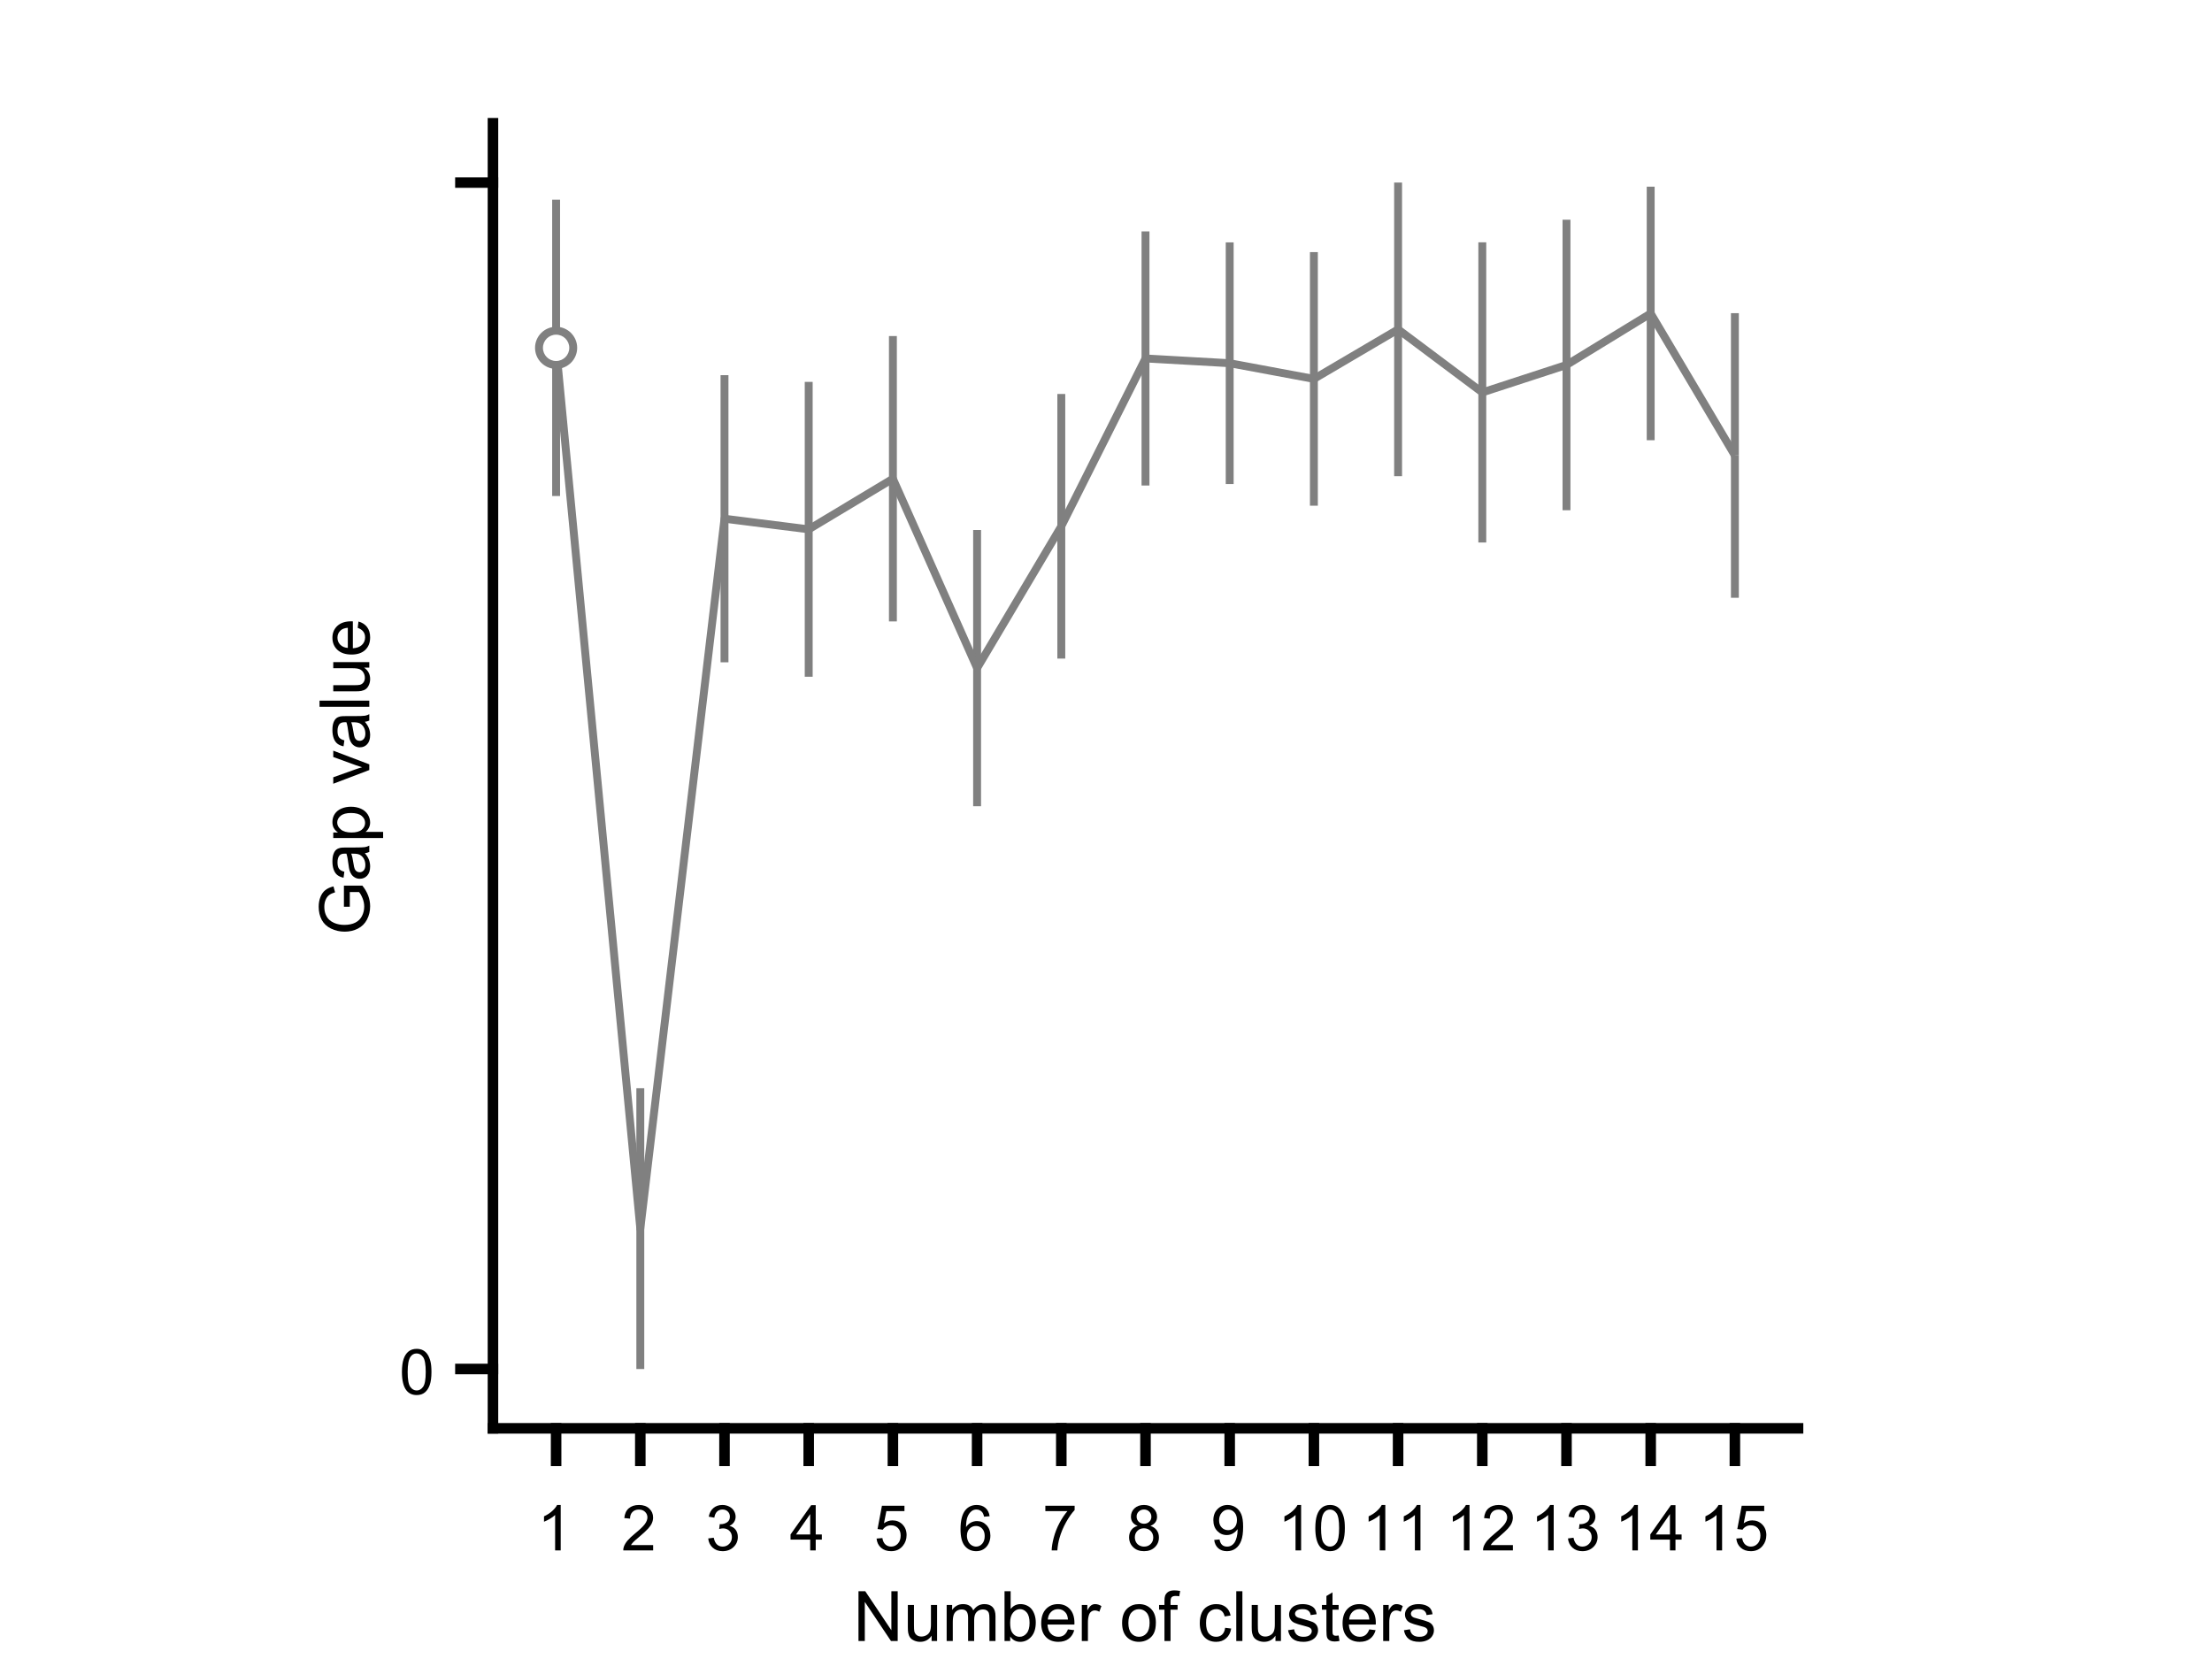
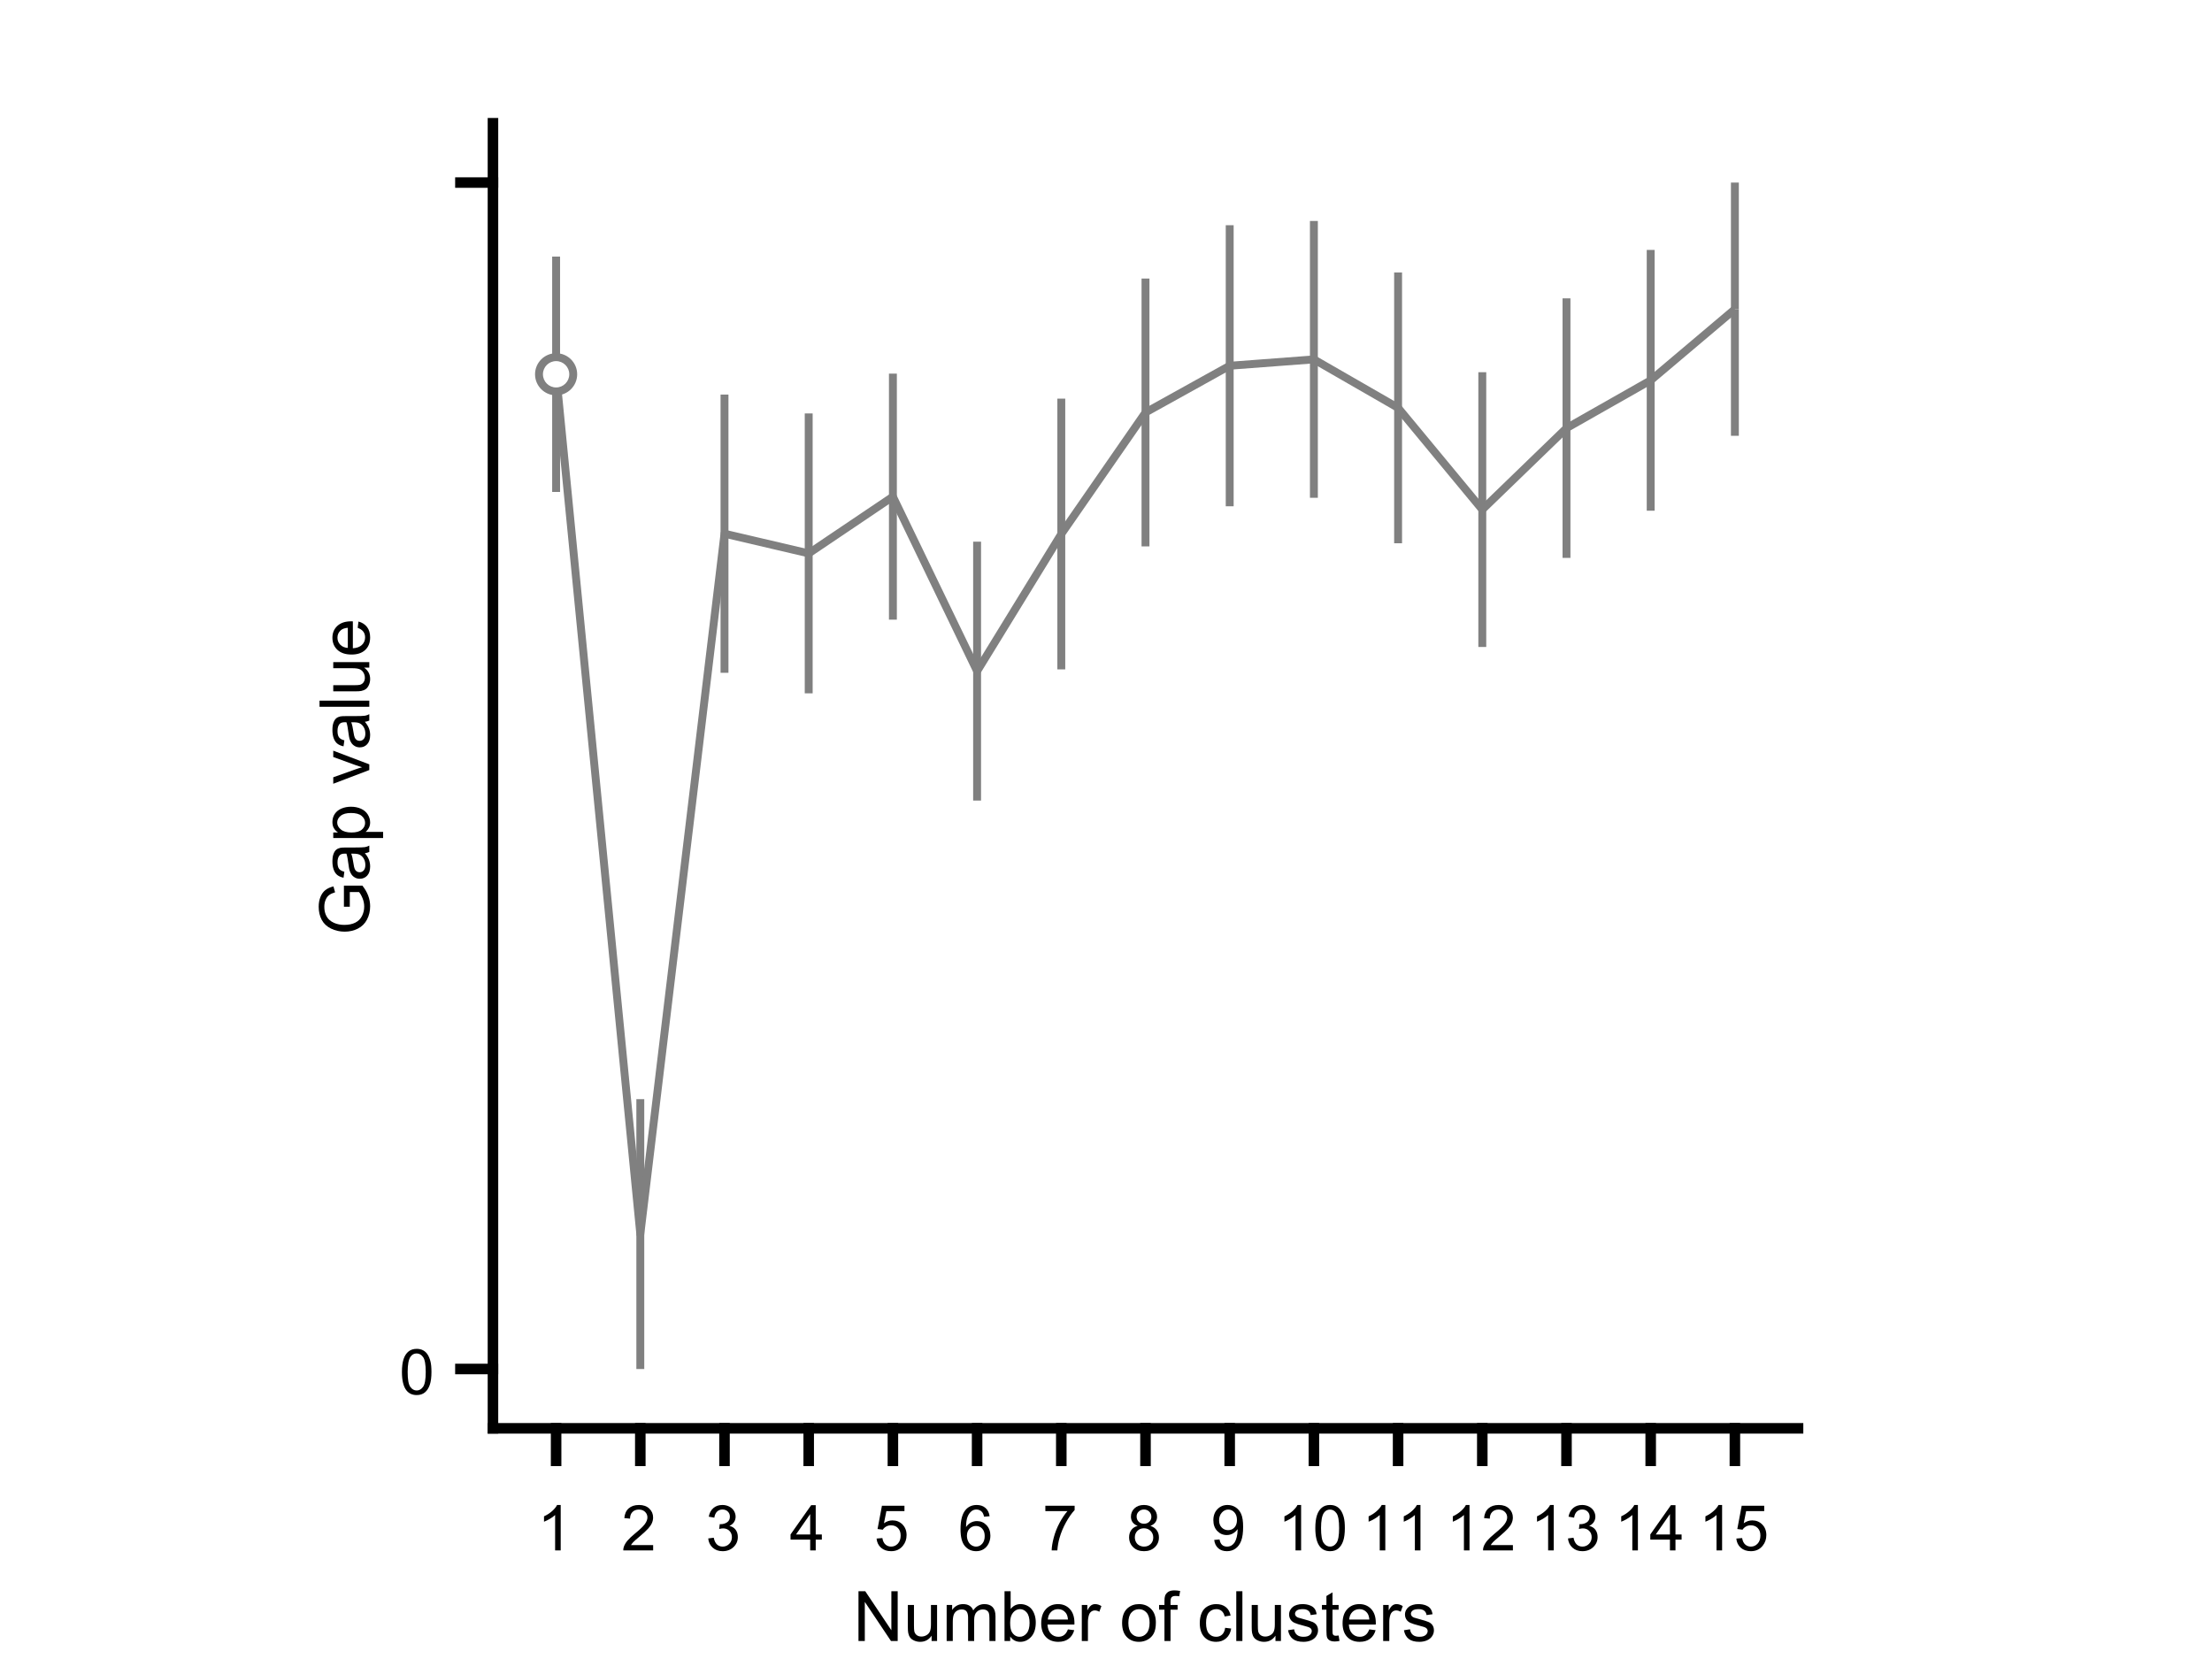
<svg xmlns="http://www.w3.org/2000/svg" style="fill-opacity:1; color-rendering:auto; color-interpolation:auto; text-rendering:auto; stroke:black; stroke-linecap:square; stroke-miterlimit:10; shape-rendering:auto; stroke-opacity:1; fill:black; stroke-dasharray:none; font-weight:normal; stroke-width:1; font-family:'Dialog'; font-style:normal; stroke-linejoin:miter; font-size:12px; stroke-dashoffset:0; image-rendering:auto;" width="700" height="525">
  <defs id="genericDefs" />
  <g>
    <defs id="defs1">
      <clipPath clipPathUnits="userSpaceOnUse" id="clipPath1">
        <path d="M0 0 L700 0 L700 525 L0 525 L0 0 Z" />
      </clipPath>
    </defs>
    <g style="fill:white; stroke:white;">
      <rect x="0" y="0" width="700" style="clip-path:url(#clipPath1); stroke:none;" height="525" />
    </g>
    <g style="fill:white; text-rendering:optimizeSpeed; color-rendering:optimizeSpeed; image-rendering:optimizeSpeed; shape-rendering:crispEdges; stroke:white; color-interpolation:sRGB;">
      <rect x="0" width="700" height="525" y="0" style="stroke:none;" />
    </g>
    <g style="stroke-linecap:butt; fill:gray; text-rendering:geometricPrecision; image-rendering:optimizeQuality; color-rendering:optimizeQuality; stroke-linejoin:round; stroke:gray; color-interpolation:linearRGB; stroke-width:2.5;">
-       <line y2="156.972" style="fill:none;" x1="175.984" x2="175.984" y1="110.075" />
-       <line y2="433.227" style="fill:none;" x1="202.629" x2="202.629" y1="388.807" />
-       <line y2="209.583" style="fill:none;" x1="229.274" x2="229.274" y1="164.148" />
-       <line y2="214.164" style="fill:none;" x1="255.919" x2="255.919" y1="167.509" />
-       <line y2="196.649" style="fill:none;" x1="282.565" x2="282.565" y1="151.5" />
-       <line y2="255.135" style="fill:none;" x1="309.21" x2="309.21" y1="211.428" />
-       <line y2="208.409" style="fill:none;" x1="335.855" x2="335.855" y1="166.541" />
-       <line y2="153.642" style="fill:none;" x1="362.5" x2="362.5" y1="113.434" />
-       <line y2="153.186" style="fill:none;" x1="389.145" x2="389.145" y1="114.94" />
-       <line y2="160.034" style="fill:none;" x1="415.79" x2="415.79" y1="119.907" />
-       <line y2="150.693" style="fill:none;" x1="442.435" x2="442.435" y1="104.233" />
-       <line y2="171.686" style="fill:none;" x1="469.081" x2="469.081" y1="124.183" />
-       <line y2="161.458" style="fill:none;" x1="495.726" x2="495.726" y1="115.495" />
-       <line y2="139.3" style="fill:none;" x1="522.371" x2="522.371" y1="99.193" />
-       <line y2="189.172" style="fill:none;" x1="549.016" x2="549.016" y1="144.137" />
-       <line y2="63.178" style="fill:none;" x1="175.984" x2="175.984" y1="110.075" />
-       <line y2="344.386" style="fill:none;" x1="202.629" x2="202.629" y1="388.807" />
-       <line y2="118.713" style="fill:none;" x1="229.274" x2="229.274" y1="164.148" />
-       <line y2="120.854" style="fill:none;" x1="255.919" x2="255.919" y1="167.509" />
-       <line y2="106.351" style="fill:none;" x1="282.565" x2="282.565" y1="151.5" />
-       <line y2="167.72" style="fill:none;" x1="309.21" x2="309.21" y1="211.428" />
-       <line y2="124.674" style="fill:none;" x1="335.855" x2="335.855" y1="166.541" />
-       <line y2="73.226" style="fill:none;" x1="362.5" x2="362.5" y1="113.434" />
-       <line y2="76.694" style="fill:none;" x1="389.145" x2="389.145" y1="114.94" />
-       <line y2="79.78" style="fill:none;" x1="415.79" x2="415.79" y1="119.907" />
-       <line y2="57.773" style="fill:none;" x1="442.435" x2="442.435" y1="104.233" />
-       <line y2="76.68" style="fill:none;" x1="469.081" x2="469.081" y1="124.183" />
-       <line y2="69.532" style="fill:none;" x1="495.726" x2="495.726" y1="115.495" />
-       <line y2="59.086" style="fill:none;" x1="522.371" x2="522.371" y1="99.193" />
-       <line y2="99.101" style="fill:none;" x1="549.016" x2="549.016" y1="144.137" />
-       <path d="M175.984 110.075 L202.629 388.807 L229.274 164.148 L255.919 167.509 L282.565 151.5 L309.21 211.428 L335.855 166.541 L362.5 113.434 L389.145 114.94 L415.79 119.907 L442.435 104.233 L469.081 124.183 L495.726 115.495 L522.371 99.193 L549.016 144.137" style="fill:none; fill-rule:evenodd;" />
+       <line y2="155.679" style="fill:none;" x1="175.984" x2="175.984" y1="118.443" />
+       <line y2="433.227" style="fill:none;" x1="202.629" x2="202.629" y1="390.532" />
+       <line y2="212.918" style="fill:none;" x1="229.274" x2="229.274" y1="168.887" />
+       <line y2="219.407" style="fill:none;" x1="255.919" x2="255.919" y1="175.124" />
+       <line y2="196.102" style="fill:none;" x1="282.565" x2="282.565" y1="157.171" />
+       <line y2="253.35" style="fill:none;" x1="309.21" x2="309.21" y1="212.387" />
+       <line y2="211.82" style="fill:none;" x1="335.855" x2="335.855" y1="168.989" />
+       <line y2="172.918" style="fill:none;" x1="362.5" x2="362.5" y1="130.526" />
+       <line y2="160.211" style="fill:none;" x1="389.145" x2="389.145" y1="115.743" />
+       <line y2="157.531" style="fill:none;" x1="415.79" x2="415.79" y1="113.732" />
+       <line y2="171.921" style="fill:none;" x1="442.435" x2="442.435" y1="129.069" />
+       <line y2="204.74" style="fill:none;" x1="469.081" x2="469.081" y1="161.267" />
+       <line y2="176.549" style="fill:none;" x1="495.726" x2="495.726" y1="135.483" />
+       <line y2="161.613" style="fill:none;" x1="522.371" x2="522.371" y1="120.354" />
+       <line y2="137.905" style="fill:none;" x1="549.016" x2="549.016" y1="97.839" />
+       <line y2="81.208" style="fill:none;" x1="175.984" x2="175.984" y1="118.443" />
+       <line y2="347.837" style="fill:none;" x1="202.629" x2="202.629" y1="390.532" />
+       <line y2="124.856" style="fill:none;" x1="229.274" x2="229.274" y1="168.887" />
+       <line y2="130.841" style="fill:none;" x1="255.919" x2="255.919" y1="175.124" />
+       <line y2="118.24" style="fill:none;" x1="282.565" x2="282.565" y1="157.171" />
+       <line y2="171.423" style="fill:none;" x1="309.21" x2="309.21" y1="212.387" />
+       <line y2="126.158" style="fill:none;" x1="335.855" x2="335.855" y1="168.989" />
+       <line y2="88.135" style="fill:none;" x1="362.5" x2="362.5" y1="130.526" />
+       <line y2="71.276" style="fill:none;" x1="389.145" x2="389.145" y1="115.743" />
+       <line y2="69.932" style="fill:none;" x1="415.79" x2="415.79" y1="113.732" />
+       <line y2="86.216" style="fill:none;" x1="442.435" x2="442.435" y1="129.069" />
+       <line y2="117.794" style="fill:none;" x1="469.081" x2="469.081" y1="161.267" />
+       <line y2="94.417" style="fill:none;" x1="495.726" x2="495.726" y1="135.483" />
+       <line y2="79.095" style="fill:none;" x1="522.371" x2="522.371" y1="120.354" />
+       <line y2="57.773" style="fill:none;" x1="549.016" x2="549.016" y1="97.839" />
+       <path d="M175.984 118.443 L202.629 390.532 L229.274 168.887 L255.919 175.124 L282.565 157.171 L309.21 212.387 L335.855 168.989 L362.5 130.526 L389.145 115.743 L415.79 113.732 L442.435 129.069 L469.081 161.267 L495.726 135.483 L522.371 120.354 L549.016 97.839" style="fill:none; fill-rule:evenodd;" />
    </g>
-     <g transform="translate(175.9839,110.0749)" style="fill:white; text-rendering:geometricPrecision; color-rendering:optimizeQuality; image-rendering:optimizeQuality; color-interpolation:linearRGB; stroke:white;">
+     <g transform="translate(175.9839,118.4432)" style="fill:white; text-rendering:geometricPrecision; color-rendering:optimizeQuality; image-rendering:optimizeQuality; color-interpolation:linearRGB; stroke:white;">
      <circle r="5.417" style="stroke:none;" cx="0" cy="0" />
    </g>
-     <g transform="translate(175.9839,110.0749)" style="stroke-linecap:butt; fill:gray; text-rendering:geometricPrecision; image-rendering:optimizeQuality; color-rendering:optimizeQuality; stroke-linejoin:round; stroke:gray; color-interpolation:linearRGB; stroke-width:2.5;">
+     <g transform="translate(175.9839,118.4432)" style="stroke-linecap:butt; fill:gray; text-rendering:geometricPrecision; image-rendering:optimizeQuality; color-rendering:optimizeQuality; stroke-linejoin:round; stroke:gray; color-interpolation:linearRGB; stroke-width:2.5;">
      <path style="stroke:none;" d="M0 -4.167 C2.301 -4.167 4.167 -2.301 4.167 0 L4.167 0 C4.167 2.301 2.301 4.167 -0 4.167 C-2.301 4.167 -4.167 2.301 -4.167 -0 C-4.167 -2.301 -2.301 -4.167 0 -4.167 ZM0 -6.667 C-3.682 -6.667 -6.667 -3.682 -6.667 -0 C-6.667 3.682 -3.682 6.667 -0 6.667 C3.682 6.667 6.667 3.682 6.667 0 L6.667 0 C6.667 -3.682 3.682 -6.667 0 -6.667 Z" />
    </g>
    <g style="text-rendering:geometricPrecision; stroke-width:3.333; color-interpolation:linearRGB; color-rendering:optimizeQuality; image-rendering:optimizeQuality; stroke-linejoin:round;">
      <line y2="452" style="fill:none;" x1="156" x2="569" y1="452" />
      <line y2="462.3" style="fill:none;" x1="175.984" x2="175.984" y1="452" />
      <line y2="462.3" style="fill:none;" x1="202.629" x2="202.629" y1="452" />
      <line y2="462.3" style="fill:none;" x1="229.274" x2="229.274" y1="452" />
      <line y2="462.3" style="fill:none;" x1="255.919" x2="255.919" y1="452" />
      <line y2="462.3" style="fill:none;" x1="282.565" x2="282.565" y1="452" />
      <line y2="462.3" style="fill:none;" x1="309.21" x2="309.21" y1="452" />
      <line y2="462.3" style="fill:none;" x1="335.855" x2="335.855" y1="452" />
      <line y2="462.3" style="fill:none;" x1="362.5" x2="362.5" y1="452" />
      <line y2="462.3" style="fill:none;" x1="389.145" x2="389.145" y1="452" />
      <line y2="462.3" style="fill:none;" x1="415.79" x2="415.79" y1="452" />
      <line y2="462.3" style="fill:none;" x1="442.435" x2="442.435" y1="452" />
      <line y2="462.3" style="fill:none;" x1="469.081" x2="469.081" y1="452" />
      <line y2="462.3" style="fill:none;" x1="495.726" x2="495.726" y1="452" />
      <line y2="462.3" style="fill:none;" x1="522.371" x2="522.371" y1="452" />
      <line y2="462.3" style="fill:none;" x1="549.016" x2="549.016" y1="452" />
    </g>
    <g transform="translate(175.9839,469.6333)" style="font-size:20px; text-rendering:geometricPrecision; color-rendering:optimizeQuality; image-rendering:optimizeQuality; font-family:'SansSerif'; color-interpolation:linearRGB;">
      <path style="stroke:none;" d="M1.453 21 L-0.312 21 L-0.312 9.797 Q-0.938 10.406 -1.969 11.008 Q-3 11.609 -3.828 11.922 L-3.828 10.219 Q-2.344 9.531 -1.242 8.539 Q-0.141 7.547 0.312 6.625 L1.453 6.625 L1.453 21 Z" />
    </g>
    <g transform="translate(202.629,469.6333)" style="font-size:20px; text-rendering:geometricPrecision; color-rendering:optimizeQuality; image-rendering:optimizeQuality; font-family:'SansSerif'; color-interpolation:linearRGB;">
      <path style="stroke:none;" d="M4.062 19.312 L4.062 21 L-5.391 21 Q-5.406 20.359 -5.188 19.781 Q-4.828 18.812 -4.031 17.875 Q-3.234 16.938 -1.734 15.703 Q0.609 13.797 1.43 12.68 Q2.25 11.562 2.25 10.562 Q2.25 9.516 1.5 8.797 Q0.75 8.078 -0.453 8.078 Q-1.719 8.078 -2.484 8.844 Q-3.25 9.609 -3.25 10.953 L-5.062 10.766 Q-4.875 8.75 -3.664 7.688 Q-2.453 6.625 -0.406 6.625 Q1.641 6.625 2.844 7.766 Q4.047 8.906 4.047 10.594 Q4.047 11.453 3.695 12.289 Q3.344 13.125 2.531 14.039 Q1.719 14.953 -0.172 16.562 Q-1.766 17.891 -2.211 18.359 Q-2.656 18.828 -2.953 19.312 L4.062 19.312 Z" />
    </g>
    <g transform="translate(229.2742,469.6333)" style="font-size:20px; text-rendering:geometricPrecision; color-rendering:optimizeQuality; image-rendering:optimizeQuality; font-family:'SansSerif'; color-interpolation:linearRGB;">
      <path style="stroke:none;" d="M-5.156 17.219 L-3.406 16.984 Q-3.094 18.484 -2.367 19.141 Q-1.641 19.797 -0.594 19.797 Q0.641 19.797 1.492 18.938 Q2.344 18.078 2.344 16.812 Q2.344 15.594 1.555 14.812 Q0.766 14.031 -0.453 14.031 Q-0.953 14.031 -1.688 14.219 L-1.5 12.672 Q-1.328 12.703 -1.219 12.703 Q-0.094 12.703 0.805 12.117 Q1.703 11.531 1.703 10.312 Q1.703 9.344 1.047 8.703 Q0.391 8.062 -0.641 8.062 Q-1.656 8.062 -2.344 8.711 Q-3.031 9.359 -3.219 10.641 L-4.984 10.328 Q-4.656 8.562 -3.516 7.594 Q-2.375 6.625 -0.672 6.625 Q0.5 6.625 1.484 7.125 Q2.469 7.625 2.992 8.5 Q3.516 9.375 3.516 10.344 Q3.516 11.266 3.016 12.031 Q2.516 12.797 1.547 13.25 Q2.812 13.531 3.516 14.461 Q4.219 15.391 4.219 16.766 Q4.219 18.641 2.852 19.945 Q1.484 21.25 -0.609 21.25 Q-2.5 21.25 -3.742 20.125 Q-4.984 19 -5.156 17.219 Z" />
    </g>
    <g transform="translate(255.9194,469.6333)" style="font-size:20px; text-rendering:geometricPrecision; color-rendering:optimizeQuality; image-rendering:optimizeQuality; font-family:'SansSerif'; color-interpolation:linearRGB;">
      <path style="stroke:none;" d="M0.469 21 L0.469 17.578 L-5.75 17.578 L-5.75 15.953 L0.781 6.688 L2.219 6.688 L2.219 15.953 L4.156 15.953 L4.156 17.578 L2.219 17.578 L2.219 21 L0.469 21 ZM0.469 15.953 L0.469 9.5 L-4.016 15.953 L0.469 15.953 Z" />
    </g>
    <g transform="translate(282.5645,469.6333)" style="font-size:20px; text-rendering:geometricPrecision; color-rendering:optimizeQuality; image-rendering:optimizeQuality; font-family:'SansSerif'; color-interpolation:linearRGB;">
      <path style="stroke:none;" d="M-5.172 17.25 L-3.328 17.094 Q-3.125 18.438 -2.375 19.117 Q-1.625 19.797 -0.562 19.797 Q0.703 19.797 1.578 18.844 Q2.453 17.891 2.453 16.297 Q2.453 14.797 1.609 13.93 Q0.766 13.062 -0.594 13.062 Q-1.453 13.062 -2.133 13.445 Q-2.812 13.828 -3.203 14.453 L-4.859 14.234 L-3.469 6.875 L3.656 6.875 L3.656 8.562 L-2.062 8.562 L-2.828 12.406 Q-1.547 11.5 -0.125 11.5 Q1.75 11.5 3.039 12.805 Q4.328 14.109 4.328 16.141 Q4.328 18.094 3.188 19.5 Q1.812 21.25 -0.562 21.25 Q-2.516 21.25 -3.758 20.156 Q-5 19.062 -5.172 17.25 Z" />
    </g>
    <g transform="translate(309.2097,469.6333)" style="font-size:20px; text-rendering:geometricPrecision; color-rendering:optimizeQuality; image-rendering:optimizeQuality; font-family:'SansSerif'; color-interpolation:linearRGB;">
      <path style="stroke:none;" d="M3.953 10.188 L2.203 10.328 Q1.969 9.297 1.547 8.828 Q0.828 8.062 -0.219 8.062 Q-1.062 8.062 -1.688 8.531 Q-2.516 9.141 -3 10.305 Q-3.484 11.469 -3.5 13.609 Q-2.859 12.656 -1.945 12.188 Q-1.031 11.719 -0.016 11.719 Q1.734 11.719 2.969 13.008 Q4.203 14.297 4.203 16.344 Q4.203 17.703 3.625 18.859 Q3.047 20.016 2.031 20.633 Q1.016 21.25 -0.281 21.25 Q-2.469 21.25 -3.859 19.633 Q-5.25 18.016 -5.25 14.297 Q-5.25 10.156 -3.719 8.266 Q-2.375 6.625 -0.109 6.625 Q1.578 6.625 2.656 7.57 Q3.734 8.516 3.953 10.188 ZM-3.219 16.359 Q-3.219 17.266 -2.836 18.094 Q-2.453 18.922 -1.758 19.359 Q-1.062 19.797 -0.312 19.797 Q0.812 19.797 1.609 18.898 Q2.406 18 2.406 16.453 Q2.406 14.969 1.617 14.117 Q0.828 13.266 -0.375 13.266 Q-1.562 13.266 -2.391 14.117 Q-3.219 14.969 -3.219 16.359 Z" />
    </g>
    <g transform="translate(335.8548,469.6333)" style="font-size:20px; text-rendering:geometricPrecision; color-rendering:optimizeQuality; image-rendering:optimizeQuality; font-family:'SansSerif'; color-interpolation:linearRGB;">
      <path style="stroke:none;" d="M-5.047 8.562 L-5.047 6.875 L4.219 6.875 L4.219 8.234 Q2.844 9.688 1.5 12.102 Q0.156 14.516 -0.562 17.062 Q-1.094 18.859 -1.25 21 L-3.047 21 Q-3.016 19.312 -2.383 16.922 Q-1.75 14.531 -0.562 12.305 Q0.625 10.078 1.953 8.562 L-5.047 8.562 Z" />
    </g>
    <g transform="translate(362.5,469.6333)" style="font-size:20px; text-rendering:geometricPrecision; color-rendering:optimizeQuality; image-rendering:optimizeQuality; font-family:'SansSerif'; color-interpolation:linearRGB;">
      <path style="stroke:none;" d="M-2.469 13.234 Q-3.562 12.828 -4.086 12.086 Q-4.609 11.344 -4.609 10.312 Q-4.609 8.75 -3.484 7.688 Q-2.359 6.625 -0.5 6.625 Q1.375 6.625 2.516 7.711 Q3.656 8.797 3.656 10.359 Q3.656 11.359 3.133 12.094 Q2.609 12.828 1.547 13.234 Q2.875 13.672 3.562 14.625 Q4.25 15.578 4.25 16.906 Q4.25 18.75 2.945 20 Q1.641 21.25 -0.469 21.25 Q-2.594 21.25 -3.891 19.992 Q-5.188 18.734 -5.188 16.859 Q-5.188 15.469 -4.477 14.523 Q-3.766 13.578 -2.469 13.234 ZM-2.812 10.25 Q-2.812 11.266 -2.156 11.914 Q-1.5 12.562 -0.469 12.562 Q0.547 12.562 1.203 11.922 Q1.859 11.281 1.859 10.359 Q1.859 9.391 1.188 8.727 Q0.516 8.062 -0.484 8.062 Q-1.484 8.062 -2.148 8.711 Q-2.812 9.359 -2.812 10.25 ZM-3.375 16.875 Q-3.375 17.625 -3.023 18.328 Q-2.672 19.031 -1.969 19.414 Q-1.266 19.797 -0.453 19.797 Q0.812 19.797 1.633 18.984 Q2.453 18.172 2.453 16.922 Q2.453 15.656 1.609 14.828 Q0.766 14 -0.516 14 Q-1.75 14 -2.562 14.82 Q-3.375 15.641 -3.375 16.875 Z" />
    </g>
    <g transform="translate(389.1452,469.6333)" style="font-size:20px; text-rendering:geometricPrecision; color-rendering:optimizeQuality; image-rendering:optimizeQuality; font-family:'SansSerif'; color-interpolation:linearRGB;">
      <path style="stroke:none;" d="M-4.906 17.688 L-3.219 17.531 Q-3 18.719 -2.398 19.258 Q-1.797 19.797 -0.844 19.797 Q-0.031 19.797 0.578 19.43 Q1.188 19.062 1.578 18.438 Q1.969 17.812 2.234 16.758 Q2.5 15.703 2.5 14.609 Q2.5 14.5 2.484 14.266 Q1.953 15.094 1.047 15.617 Q0.141 16.141 -0.938 16.141 Q-2.703 16.141 -3.938 14.852 Q-5.172 13.562 -5.172 11.453 Q-5.172 9.281 -3.883 7.953 Q-2.594 6.625 -0.672 6.625 Q0.734 6.625 1.891 7.375 Q3.047 8.125 3.648 9.516 Q4.25 10.906 4.25 13.547 Q4.25 16.297 3.648 17.922 Q3.047 19.547 1.875 20.398 Q0.703 21.25 -0.875 21.25 Q-2.562 21.25 -3.625 20.312 Q-4.688 19.375 -4.906 17.688 ZM2.297 11.375 Q2.297 9.859 1.492 8.969 Q0.688 8.078 -0.453 8.078 Q-1.625 8.078 -2.492 9.039 Q-3.359 10 -3.359 11.516 Q-3.359 12.891 -2.539 13.742 Q-1.719 14.594 -0.5 14.594 Q0.719 14.594 1.508 13.742 Q2.297 12.891 2.297 11.375 Z" />
    </g>
    <g transform="translate(415.7903,469.6333)" style="font-size:20px; text-rendering:geometricPrecision; color-rendering:optimizeQuality; image-rendering:optimizeQuality; font-family:'SansSerif'; color-interpolation:linearRGB;">
      <path style="stroke:none;" d="M-4.047 21 L-5.812 21 L-5.812 9.797 Q-6.438 10.406 -7.469 11.008 Q-8.5 11.609 -9.328 11.922 L-9.328 10.219 Q-7.844 9.531 -6.742 8.539 Q-5.641 7.547 -5.188 6.625 L-4.047 6.625 L-4.047 21 ZM0.451 13.938 Q0.451 11.406 0.975 9.852 Q1.498 8.297 2.529 7.461 Q3.561 6.625 5.123 6.625 Q6.279 6.625 7.146 7.086 Q8.014 7.547 8.576 8.422 Q9.139 9.297 9.467 10.555 Q9.795 11.812 9.795 13.938 Q9.795 16.453 9.271 18 Q8.748 19.547 7.725 20.398 Q6.701 21.25 5.123 21.25 Q3.045 21.25 1.873 19.766 Q0.451 17.969 0.451 13.938 ZM2.264 13.938 Q2.264 17.469 3.084 18.633 Q3.904 19.797 5.123 19.797 Q6.326 19.797 7.154 18.625 Q7.982 17.453 7.982 13.938 Q7.982 10.406 7.154 9.242 Q6.326 8.078 5.107 8.078 Q3.889 8.078 3.17 9.109 Q2.264 10.406 2.264 13.938 Z" />
    </g>
    <g transform="translate(442.4355,469.6333)" style="font-size:20px; text-rendering:geometricPrecision; color-rendering:optimizeQuality; image-rendering:optimizeQuality; font-family:'SansSerif'; color-interpolation:linearRGB;">
      <path style="stroke:none;" d="M-4.047 21 L-5.812 21 L-5.812 9.797 Q-6.438 10.406 -7.469 11.008 Q-8.5 11.609 -9.328 11.922 L-9.328 10.219 Q-7.844 9.531 -6.742 8.539 Q-5.641 7.547 -5.188 6.625 L-4.047 6.625 L-4.047 21 ZM7.076 21 L5.311 21 L5.311 9.797 Q4.686 10.406 3.654 11.008 Q2.623 11.609 1.795 11.922 L1.795 10.219 Q3.279 9.531 4.381 8.539 Q5.482 7.547 5.936 6.625 L7.076 6.625 L7.076 21 Z" />
    </g>
    <g transform="translate(469.0807,469.6333)" style="font-size:20px; text-rendering:geometricPrecision; color-rendering:optimizeQuality; image-rendering:optimizeQuality; font-family:'SansSerif'; color-interpolation:linearRGB;">
      <path style="stroke:none;" d="M-4.047 21 L-5.812 21 L-5.812 9.797 Q-6.438 10.406 -7.469 11.008 Q-8.5 11.609 -9.328 11.922 L-9.328 10.219 Q-7.844 9.531 -6.742 8.539 Q-5.641 7.547 -5.188 6.625 L-4.047 6.625 L-4.047 21 ZM9.685 19.312 L9.685 21 L0.232 21 Q0.217 20.359 0.435 19.781 Q0.795 18.812 1.592 17.875 Q2.389 16.938 3.889 15.703 Q6.232 13.797 7.053 12.68 Q7.873 11.562 7.873 10.562 Q7.873 9.516 7.123 8.797 Q6.373 8.078 5.17 8.078 Q3.904 8.078 3.139 8.844 Q2.373 9.609 2.373 10.953 L0.56 10.766 Q0.748 8.75 1.959 7.688 Q3.17 6.625 5.217 6.625 Q7.264 6.625 8.467 7.766 Q9.67 8.906 9.67 10.594 Q9.67 11.453 9.318 12.289 Q8.967 13.125 8.154 14.039 Q7.342 14.953 5.451 16.562 Q3.857 17.891 3.412 18.359 Q2.967 18.828 2.67 19.312 L9.685 19.312 Z" />
    </g>
    <g transform="translate(495.7258,469.6333)" style="font-size:20px; text-rendering:geometricPrecision; color-rendering:optimizeQuality; image-rendering:optimizeQuality; font-family:'SansSerif'; color-interpolation:linearRGB;">
      <path style="stroke:none;" d="M-4.047 21 L-5.812 21 L-5.812 9.797 Q-6.438 10.406 -7.469 11.008 Q-8.5 11.609 -9.328 11.922 L-9.328 10.219 Q-7.844 9.531 -6.742 8.539 Q-5.641 7.547 -5.188 6.625 L-4.047 6.625 L-4.047 21 ZM0.467 17.219 L2.217 16.984 Q2.529 18.484 3.256 19.141 Q3.982 19.797 5.029 19.797 Q6.264 19.797 7.115 18.938 Q7.967 18.078 7.967 16.812 Q7.967 15.594 7.178 14.812 Q6.389 14.031 5.17 14.031 Q4.67 14.031 3.936 14.219 L4.123 12.672 Q4.295 12.703 4.404 12.703 Q5.529 12.703 6.428 12.117 Q7.326 11.531 7.326 10.312 Q7.326 9.344 6.67 8.703 Q6.014 8.062 4.982 8.062 Q3.967 8.062 3.279 8.711 Q2.592 9.359 2.404 10.641 L0.639 10.328 Q0.967 8.562 2.107 7.594 Q3.248 6.625 4.951 6.625 Q6.123 6.625 7.107 7.125 Q8.092 7.625 8.615 8.5 Q9.139 9.375 9.139 10.344 Q9.139 11.266 8.639 12.031 Q8.139 12.797 7.17 13.25 Q8.435 13.531 9.139 14.461 Q9.842 15.391 9.842 16.766 Q9.842 18.641 8.475 19.945 Q7.107 21.25 5.014 21.25 Q3.123 21.25 1.881 20.125 Q0.639 19 0.467 17.219 Z" />
    </g>
    <g transform="translate(522.371,469.6333)" style="font-size:20px; text-rendering:geometricPrecision; color-rendering:optimizeQuality; image-rendering:optimizeQuality; font-family:'SansSerif'; color-interpolation:linearRGB;">
      <path style="stroke:none;" d="M-4.047 21 L-5.812 21 L-5.812 9.797 Q-6.438 10.406 -7.469 11.008 Q-8.5 11.609 -9.328 11.922 L-9.328 10.219 Q-7.844 9.531 -6.742 8.539 Q-5.641 7.547 -5.188 6.625 L-4.047 6.625 L-4.047 21 ZM6.092 21 L6.092 17.578 L-0.127 17.578 L-0.127 15.953 L6.404 6.688 L7.842 6.688 L7.842 15.953 L9.779 15.953 L9.779 17.578 L7.842 17.578 L7.842 21 L6.092 21 ZM6.092 15.953 L6.092 9.5 L1.607 15.953 L6.092 15.953 Z" />
    </g>
    <g transform="translate(549.0161,469.6333)" style="font-size:20px; text-rendering:geometricPrecision; color-rendering:optimizeQuality; image-rendering:optimizeQuality; font-family:'SansSerif'; color-interpolation:linearRGB;">
      <path style="stroke:none;" d="M-4.047 21 L-5.812 21 L-5.812 9.797 Q-6.438 10.406 -7.469 11.008 Q-8.5 11.609 -9.328 11.922 L-9.328 10.219 Q-7.844 9.531 -6.742 8.539 Q-5.641 7.547 -5.188 6.625 L-4.047 6.625 L-4.047 21 ZM0.451 17.25 L2.295 17.094 Q2.498 18.438 3.248 19.117 Q3.998 19.797 5.061 19.797 Q6.326 19.797 7.201 18.844 Q8.076 17.891 8.076 16.297 Q8.076 14.797 7.232 13.93 Q6.389 13.062 5.029 13.062 Q4.17 13.062 3.49 13.445 Q2.811 13.828 2.42 14.453 L0.764 14.234 L2.154 6.875 L9.279 6.875 L9.279 8.562 L3.561 8.562 L2.795 12.406 Q4.076 11.5 5.498 11.5 Q7.373 11.5 8.662 12.805 Q9.951 14.109 9.951 16.141 Q9.951 18.094 8.81 19.5 Q7.436 21.25 5.061 21.25 Q3.107 21.25 1.865 20.156 Q0.623 19.062 0.451 17.25 Z" />
    </g>
    <g transform="translate(362.5002,496.3)" style="font-size:22px; text-rendering:geometricPrecision; color-rendering:optimizeQuality; image-rendering:optimizeQuality; font-family:'SansSerif'; color-interpolation:linearRGB;">
      <path style="stroke:none;" d="M-90.828 23 L-90.828 7.25 L-88.688 7.25 L-80.422 19.609 L-80.422 7.25 L-78.422 7.25 L-78.422 23 L-80.547 23 L-88.828 10.625 L-88.828 23 L-90.828 23 ZM-67.69 23 L-67.69 21.328 Q-69.019 23.266 -71.3 23.266 Q-72.315 23.266 -73.19 22.875 Q-74.065 22.484 -74.487 21.898 Q-74.909 21.312 -75.081 20.469 Q-75.206 19.891 -75.206 18.656 L-75.206 11.594 L-73.269 11.594 L-73.269 17.922 Q-73.269 19.438 -73.159 19.953 Q-72.972 20.719 -72.378 21.156 Q-71.784 21.594 -70.925 21.594 Q-70.05 21.594 -69.284 21.148 Q-68.519 20.703 -68.206 19.938 Q-67.894 19.172 -67.894 17.703 L-67.894 11.594 L-65.956 11.594 L-65.956 23 L-67.69 23 ZM-62.924 23 L-62.924 11.594 L-61.19 11.594 L-61.19 13.188 Q-60.658 12.359 -59.768 11.844 Q-58.877 11.328 -57.736 11.328 Q-56.471 11.328 -55.658 11.859 Q-54.846 12.391 -54.518 13.328 Q-53.158 11.328 -50.986 11.328 Q-49.299 11.328 -48.385 12.273 Q-47.471 13.219 -47.471 15.172 L-47.471 23 L-49.393 23 L-49.393 15.812 Q-49.393 14.656 -49.58 14.141 Q-49.768 13.625 -50.26 13.32 Q-50.752 13.016 -51.424 13.016 Q-52.627 13.016 -53.424 13.812 Q-54.221 14.609 -54.221 16.375 L-54.221 23 L-56.143 23 L-56.143 15.594 Q-56.143 14.297 -56.619 13.656 Q-57.096 13.016 -58.174 13.016 Q-58.986 13.016 -59.682 13.445 Q-60.377 13.875 -60.682 14.695 Q-60.986 15.516 -60.986 17.078 L-60.986 23 L-62.924 23 ZM-42.816 23 L-44.613 23 L-44.613 7.25 L-42.676 7.25 L-42.676 12.875 Q-41.457 11.328 -39.551 11.328 Q-38.504 11.328 -37.559 11.758 Q-36.613 12.188 -36.012 12.953 Q-35.41 13.719 -35.066 14.805 Q-34.723 15.891 -34.723 17.125 Q-34.723 20.062 -36.168 21.664 Q-37.613 23.266 -39.645 23.266 Q-41.66 23.266 -42.816 21.578 L-42.816 23 ZM-42.832 17.203 Q-42.832 19.266 -42.285 20.172 Q-41.363 21.672 -39.816 21.672 Q-38.535 21.672 -37.613 20.57 Q-36.691 19.469 -36.691 17.281 Q-36.691 15.047 -37.582 13.984 Q-38.473 12.922 -39.723 12.922 Q-40.988 12.922 -41.91 14.023 Q-42.832 15.125 -42.832 17.203 ZM-24.55 19.328 L-22.55 19.578 Q-23.034 21.328 -24.308 22.297 Q-25.581 23.266 -27.581 23.266 Q-30.081 23.266 -31.542 21.719 Q-33.003 20.172 -33.003 17.391 Q-33.003 14.516 -31.526 12.922 Q-30.05 11.328 -27.675 11.328 Q-25.394 11.328 -23.94 12.891 Q-22.487 14.453 -22.487 17.281 Q-22.487 17.453 -22.503 17.797 L-31.019 17.797 Q-30.909 19.672 -29.948 20.672 Q-28.987 21.672 -27.565 21.672 Q-26.503 21.672 -25.753 21.109 Q-25.003 20.547 -24.55 19.328 ZM-30.909 16.203 L-24.534 16.203 Q-24.659 14.766 -25.269 14.047 Q-26.19 12.922 -27.659 12.922 Q-28.987 12.922 -29.894 13.812 Q-30.8 14.703 -30.909 16.203 ZM-20.158 23 L-20.158 11.594 L-18.408 11.594 L-18.408 13.328 Q-17.752 12.109 -17.182 11.719 Q-16.611 11.328 -15.94 11.328 Q-14.955 11.328 -13.955 11.953 L-14.611 13.75 Q-15.33 13.328 -16.033 13.328 Q-16.674 13.328 -17.174 13.711 Q-17.674 14.094 -17.893 14.766 Q-18.221 15.797 -18.221 17.031 L-18.221 23 L-20.158 23 ZM-7.407 17.297 Q-7.407 14.125 -5.642 12.594 Q-4.173 11.328 -2.063 11.328 Q0.296 11.328 1.788 12.875 Q3.28 14.422 3.28 17.141 Q3.28 19.344 2.616 20.602 Q1.952 21.859 0.694 22.562 Q-0.564 23.266 -2.063 23.266 Q-4.454 23.266 -5.931 21.727 Q-7.407 20.188 -7.407 17.297 ZM-5.423 17.297 Q-5.423 19.484 -4.47 20.578 Q-3.517 21.672 -2.063 21.672 Q-0.626 21.672 0.335 20.57 Q1.296 19.469 1.296 17.234 Q1.296 15.109 0.335 14.023 Q-0.626 12.938 -2.063 12.938 Q-3.517 12.938 -4.47 14.023 Q-5.423 15.109 -5.423 17.297 ZM6 23 L6 13.094 L4.297 13.094 L4.297 11.594 L6 11.594 L6 10.375 Q6 9.234 6.203 8.672 Q6.484 7.922 7.188 7.453 Q7.891 6.984 9.172 6.984 Q9.984 6.984 10.969 7.172 L10.672 8.859 Q10.078 8.75 9.547 8.75 Q8.656 8.75 8.289 9.125 Q7.922 9.5 7.922 10.531 L7.922 11.594 L10.156 11.594 L10.156 13.094 L7.922 13.094 L7.922 23 L6 23 ZM25.209 18.828 L27.115 19.062 Q26.803 21.031 25.521 22.148 Q24.24 23.266 22.365 23.266 Q20.021 23.266 18.6 21.734 Q17.178 20.203 17.178 17.344 Q17.178 15.484 17.787 14.102 Q18.396 12.719 19.654 12.023 Q20.912 11.328 22.381 11.328 Q24.24 11.328 25.42 12.273 Q26.6 13.219 26.928 14.938 L25.053 15.234 Q24.787 14.078 24.1 13.5 Q23.412 12.922 22.459 12.922 Q20.99 12.922 20.076 13.969 Q19.162 15.016 19.162 17.281 Q19.162 19.578 20.045 20.625 Q20.928 21.672 22.35 21.672 Q23.49 21.672 24.248 20.969 Q25.006 20.266 25.209 18.828 ZM28.725 23 L28.725 7.25 L30.662 7.25 L30.662 23 L28.725 23 ZM41.128 23 L41.128 21.328 Q39.8 23.266 37.519 23.266 Q36.503 23.266 35.628 22.875 Q34.753 22.484 34.331 21.898 Q33.909 21.312 33.737 20.469 Q33.612 19.891 33.612 18.656 L33.612 11.594 L35.55 11.594 L35.55 17.922 Q35.55 19.438 35.659 19.953 Q35.847 20.719 36.44 21.156 Q37.034 21.594 37.894 21.594 Q38.769 21.594 39.534 21.148 Q40.3 20.703 40.612 19.938 Q40.925 19.172 40.925 17.703 L40.925 11.594 L42.862 11.594 L42.862 23 L41.128 23 ZM45.113 19.594 L47.035 19.297 Q47.191 20.438 47.926 21.055 Q48.66 21.672 49.988 21.672 Q51.316 21.672 51.965 21.125 Q52.613 20.578 52.613 19.859 Q52.613 19.203 52.035 18.828 Q51.645 18.562 50.066 18.172 Q47.926 17.625 47.105 17.234 Q46.285 16.844 45.863 16.148 Q45.441 15.453 45.441 14.625 Q45.441 13.859 45.793 13.211 Q46.145 12.562 46.738 12.125 Q47.191 11.797 47.973 11.562 Q48.754 11.328 49.645 11.328 Q50.988 11.328 52.004 11.719 Q53.02 12.109 53.504 12.766 Q53.988 13.422 54.16 14.531 L52.27 14.797 Q52.145 13.906 51.527 13.414 Q50.91 12.922 49.785 12.922 Q48.441 12.922 47.879 13.359 Q47.316 13.797 47.316 14.391 Q47.316 14.766 47.551 15.078 Q47.785 15.391 48.285 15.594 Q48.582 15.688 49.988 16.078 Q52.051 16.625 52.863 16.977 Q53.676 17.328 54.137 17.992 Q54.598 18.656 54.598 19.641 Q54.598 20.609 54.035 21.469 Q53.473 22.328 52.402 22.797 Q51.332 23.266 49.988 23.266 Q47.77 23.266 46.605 22.336 Q45.441 21.406 45.113 19.594 ZM61.113 21.266 L61.395 22.984 Q60.582 23.156 59.926 23.156 Q58.879 23.156 58.301 22.82 Q57.723 22.484 57.488 21.945 Q57.254 21.406 57.254 19.656 L57.254 13.094 L55.832 13.094 L55.832 11.594 L57.254 11.594 L57.254 8.766 L59.176 7.609 L59.176 11.594 L61.113 11.594 L61.113 13.094 L59.176 13.094 L59.176 19.766 Q59.176 20.594 59.277 20.828 Q59.379 21.062 59.605 21.203 Q59.832 21.344 60.27 21.344 Q60.582 21.344 61.113 21.266 ZM70.819 19.328 L72.819 19.578 Q72.335 21.328 71.061 22.297 Q69.788 23.266 67.788 23.266 Q65.288 23.266 63.827 21.719 Q62.366 20.172 62.366 17.391 Q62.366 14.516 63.843 12.922 Q65.319 11.328 67.694 11.328 Q69.976 11.328 71.429 12.891 Q72.882 14.453 72.882 17.281 Q72.882 17.453 72.866 17.797 L64.351 17.797 Q64.46 19.672 65.421 20.672 Q66.382 21.672 67.804 21.672 Q68.866 21.672 69.616 21.109 Q70.366 20.547 70.819 19.328 ZM64.46 16.203 L70.835 16.203 Q70.71 14.766 70.101 14.047 Q69.179 12.922 67.71 12.922 Q66.382 12.922 65.476 13.812 Q64.569 14.703 64.46 16.203 ZM75.211 23 L75.211 11.594 L76.961 11.594 L76.961 13.328 Q77.617 12.109 78.188 11.719 Q78.758 11.328 79.43 11.328 Q80.414 11.328 81.414 11.953 L80.758 13.75 Q80.039 13.328 79.336 13.328 Q78.695 13.328 78.195 13.711 Q77.695 14.094 77.477 14.766 Q77.148 15.797 77.148 17.031 L77.148 23 L75.211 23 ZM81.787 19.594 L83.709 19.297 Q83.865 20.438 84.6 21.055 Q85.334 21.672 86.662 21.672 Q87.99 21.672 88.639 21.125 Q89.287 20.578 89.287 19.859 Q89.287 19.203 88.709 18.828 Q88.318 18.562 86.74 18.172 Q84.6 17.625 83.779 17.234 Q82.959 16.844 82.537 16.148 Q82.115 15.453 82.115 14.625 Q82.115 13.859 82.467 13.211 Q82.818 12.562 83.412 12.125 Q83.865 11.797 84.647 11.562 Q85.428 11.328 86.318 11.328 Q87.662 11.328 88.678 11.719 Q89.693 12.109 90.178 12.766 Q90.662 13.422 90.834 14.531 L88.943 14.797 Q88.818 13.906 88.201 13.414 Q87.584 12.922 86.459 12.922 Q85.115 12.922 84.553 13.359 Q83.99 13.797 83.99 14.391 Q83.99 14.766 84.225 15.078 Q84.459 15.391 84.959 15.594 Q85.256 15.688 86.662 16.078 Q88.725 16.625 89.537 16.977 Q90.35 17.328 90.811 17.992 Q91.272 18.656 91.272 19.641 Q91.272 20.609 90.709 21.469 Q90.147 22.328 89.076 22.797 Q88.006 23.266 86.662 23.266 Q84.443 23.266 83.279 22.336 Q82.115 21.406 81.787 19.594 Z" />
    </g>
    <g style="text-rendering:geometricPrecision; stroke-width:3.333; color-interpolation:linearRGB; color-rendering:optimizeQuality; image-rendering:optimizeQuality; stroke-linejoin:round;">
      <line y2="39" style="fill:none;" x1="156" x2="156" y1="452" />
      <line y2="433.227" style="fill:none;" x1="156" x2="145.7" y1="433.227" />
      <line y2="57.773" style="fill:none;" x1="156" x2="145.7" y1="57.773" />
    </g>
    <g transform="translate(138.3667,433.2273)" style="font-size:20px; text-rendering:geometricPrecision; color-rendering:optimizeQuality; image-rendering:optimizeQuality; font-family:'SansSerif'; color-interpolation:linearRGB;">
      <path style="stroke:none;" d="M-11.172 0.938 Q-11.172 -1.594 -10.648 -3.148 Q-10.125 -4.703 -9.094 -5.539 Q-8.062 -6.375 -6.5 -6.375 Q-5.344 -6.375 -4.477 -5.914 Q-3.609 -5.453 -3.047 -4.578 Q-2.484 -3.703 -2.156 -2.445 Q-1.828 -1.188 -1.828 0.938 Q-1.828 3.453 -2.352 5 Q-2.875 6.547 -3.898 7.398 Q-4.922 8.25 -6.5 8.25 Q-8.578 8.25 -9.75 6.766 Q-11.172 4.969 -11.172 0.938 ZM-9.359 0.938 Q-9.359 4.469 -8.539 5.633 Q-7.719 6.797 -6.5 6.797 Q-5.297 6.797 -4.469 5.625 Q-3.641 4.453 -3.641 0.938 Q-3.641 -2.594 -4.469 -3.758 Q-5.297 -4.922 -6.516 -4.922 Q-7.734 -4.922 -8.453 -3.891 Q-9.359 -2.594 -9.359 0.938 Z" />
    </g>
    <g transform="translate(121.8667,245.4998) rotate(-90)" style="font-size:22px; text-rendering:geometricPrecision; color-rendering:optimizeQuality; image-rendering:optimizeQuality; font-family:'SansSerif'; color-interpolation:linearRGB;">
      <path style="stroke:none;" d="M-41.438 -11.172 L-41.438 -13.031 L-34.766 -13.031 L-34.766 -7.188 Q-36.297 -5.969 -37.93 -5.352 Q-39.562 -4.734 -41.281 -4.734 Q-43.609 -4.734 -45.5 -5.727 Q-47.391 -6.719 -48.359 -8.602 Q-49.328 -10.484 -49.328 -12.797 Q-49.328 -15.094 -48.367 -17.086 Q-47.406 -19.078 -45.602 -20.047 Q-43.797 -21.016 -41.438 -21.016 Q-39.734 -21.016 -38.352 -20.461 Q-36.969 -19.906 -36.188 -18.922 Q-35.406 -17.938 -35 -16.344 L-36.875 -15.828 Q-37.234 -17.031 -37.758 -17.719 Q-38.281 -18.406 -39.258 -18.82 Q-40.234 -19.234 -41.438 -19.234 Q-42.859 -19.234 -43.906 -18.797 Q-44.953 -18.359 -45.586 -17.656 Q-46.219 -16.953 -46.578 -16.094 Q-47.188 -14.641 -47.188 -12.922 Q-47.188 -10.828 -46.461 -9.406 Q-45.734 -7.984 -44.344 -7.297 Q-42.953 -6.609 -41.406 -6.609 Q-40.047 -6.609 -38.758 -7.133 Q-37.469 -7.656 -36.797 -8.25 L-36.797 -11.172 L-41.438 -11.172 ZM-24.497 -6.406 Q-25.56 -5.5 -26.56 -5.117 Q-27.56 -4.734 -28.7 -4.734 Q-30.575 -4.734 -31.583 -5.656 Q-32.591 -6.578 -32.591 -8.016 Q-32.591 -8.844 -32.208 -9.539 Q-31.825 -10.234 -31.208 -10.648 Q-30.591 -11.062 -29.825 -11.281 Q-29.247 -11.438 -28.106 -11.578 Q-25.763 -11.859 -24.653 -12.234 Q-24.638 -12.641 -24.638 -12.75 Q-24.638 -13.922 -25.185 -14.406 Q-25.935 -15.062 -27.388 -15.062 Q-28.763 -15.062 -29.411 -14.586 Q-30.06 -14.109 -30.372 -12.891 L-32.263 -13.156 Q-31.997 -14.375 -31.411 -15.117 Q-30.825 -15.859 -29.708 -16.266 Q-28.591 -16.672 -27.106 -16.672 Q-25.653 -16.672 -24.739 -16.328 Q-23.825 -15.984 -23.395 -15.461 Q-22.966 -14.938 -22.794 -14.141 Q-22.7 -13.641 -22.7 -12.359 L-22.7 -9.781 Q-22.7 -7.078 -22.575 -6.367 Q-22.45 -5.656 -22.091 -5 L-24.106 -5 Q-24.403 -5.609 -24.497 -6.406 ZM-24.653 -10.719 Q-25.7 -10.297 -27.81 -10 Q-28.997 -9.828 -29.497 -9.609 Q-29.997 -9.391 -30.263 -8.977 Q-30.528 -8.562 -30.528 -8.062 Q-30.528 -7.281 -29.942 -6.766 Q-29.356 -6.25 -28.231 -6.25 Q-27.106 -6.25 -26.239 -6.742 Q-25.372 -7.234 -24.966 -8.078 Q-24.653 -8.734 -24.653 -10.016 L-24.653 -10.719 ZM-19.699 -0.625 L-19.699 -16.406 L-17.934 -16.406 L-17.934 -14.922 Q-17.324 -15.797 -16.535 -16.234 Q-15.746 -16.672 -14.637 -16.672 Q-13.168 -16.672 -12.051 -15.914 Q-10.934 -15.156 -10.363 -13.789 Q-9.793 -12.422 -9.793 -10.797 Q-9.793 -9.047 -10.426 -7.641 Q-11.059 -6.234 -12.254 -5.484 Q-13.449 -4.734 -14.777 -4.734 Q-15.73 -4.734 -16.504 -5.148 Q-17.277 -5.562 -17.762 -6.188 L-17.762 -0.625 L-19.699 -0.625 ZM-17.949 -10.641 Q-17.949 -8.438 -17.059 -7.383 Q-16.168 -6.328 -14.902 -6.328 Q-13.605 -6.328 -12.691 -7.422 Q-11.777 -8.516 -11.777 -10.797 Q-11.777 -12.984 -12.676 -14.07 Q-13.574 -15.156 -14.809 -15.156 Q-16.043 -15.156 -16.996 -14 Q-17.949 -12.844 -17.949 -10.641 ZM1.82 -5 L-2.523 -16.406 L-0.477 -16.406 L1.961 -9.578 Q2.367 -8.469 2.695 -7.281 Q2.961 -8.188 3.414 -9.453 L5.945 -16.406 L7.945 -16.406 L3.617 -5 L1.82 -5 ZM17.086 -6.406 Q16.023 -5.5 15.023 -5.117 Q14.023 -4.734 12.883 -4.734 Q11.008 -4.734 10 -5.656 Q8.992 -6.578 8.992 -8.016 Q8.992 -8.844 9.375 -9.539 Q9.758 -10.234 10.375 -10.648 Q10.992 -11.062 11.758 -11.281 Q12.336 -11.438 13.477 -11.578 Q15.82 -11.859 16.93 -12.234 Q16.945 -12.641 16.945 -12.75 Q16.945 -13.922 16.398 -14.406 Q15.648 -15.062 14.195 -15.062 Q12.82 -15.062 12.172 -14.586 Q11.523 -14.109 11.211 -12.891 L9.32 -13.156 Q9.586 -14.375 10.172 -15.117 Q10.758 -15.859 11.875 -16.266 Q12.992 -16.672 14.477 -16.672 Q15.93 -16.672 16.844 -16.328 Q17.758 -15.984 18.188 -15.461 Q18.617 -14.938 18.789 -14.141 Q18.883 -13.641 18.883 -12.359 L18.883 -9.781 Q18.883 -7.078 19.008 -6.367 Q19.133 -5.656 19.492 -5 L17.477 -5 Q17.18 -5.609 17.086 -6.406 ZM16.93 -10.719 Q15.883 -10.297 13.773 -10 Q12.586 -9.828 12.086 -9.609 Q11.586 -9.391 11.32 -8.977 Q11.055 -8.562 11.055 -8.062 Q11.055 -7.281 11.641 -6.766 Q12.227 -6.25 13.352 -6.25 Q14.477 -6.25 15.344 -6.742 Q16.211 -7.234 16.617 -8.078 Q16.93 -8.734 16.93 -10.016 L16.93 -10.719 ZM21.837 -5 L21.837 -20.75 L23.774 -20.75 L23.774 -5 L21.837 -5 ZM34.24 -5 L34.24 -6.672 Q32.912 -4.734 30.631 -4.734 Q29.615 -4.734 28.74 -5.125 Q27.865 -5.516 27.443 -6.102 Q27.021 -6.688 26.85 -7.531 Q26.725 -8.109 26.725 -9.344 L26.725 -16.406 L28.662 -16.406 L28.662 -10.078 Q28.662 -8.562 28.771 -8.047 Q28.959 -7.281 29.553 -6.844 Q30.146 -6.406 31.006 -6.406 Q31.881 -6.406 32.647 -6.852 Q33.412 -7.297 33.725 -8.062 Q34.037 -8.828 34.037 -10.297 L34.037 -16.406 L35.975 -16.406 L35.975 -5 L34.24 -5 ZM46.819 -8.672 L48.819 -8.422 Q48.335 -6.672 47.062 -5.703 Q45.788 -4.734 43.788 -4.734 Q41.288 -4.734 39.827 -6.281 Q38.366 -7.828 38.366 -10.609 Q38.366 -13.484 39.843 -15.078 Q41.319 -16.672 43.694 -16.672 Q45.976 -16.672 47.429 -15.109 Q48.882 -13.547 48.882 -10.719 Q48.882 -10.547 48.866 -10.203 L40.351 -10.203 Q40.46 -8.328 41.421 -7.328 Q42.382 -6.328 43.804 -6.328 Q44.866 -6.328 45.616 -6.891 Q46.366 -7.453 46.819 -8.672 ZM40.46 -11.797 L46.835 -11.797 Q46.71 -13.234 46.101 -13.953 Q45.179 -15.078 43.71 -15.078 Q42.382 -15.078 41.476 -14.188 Q40.569 -13.297 40.46 -11.797 Z" />
    </g>
  </g>
</svg>
